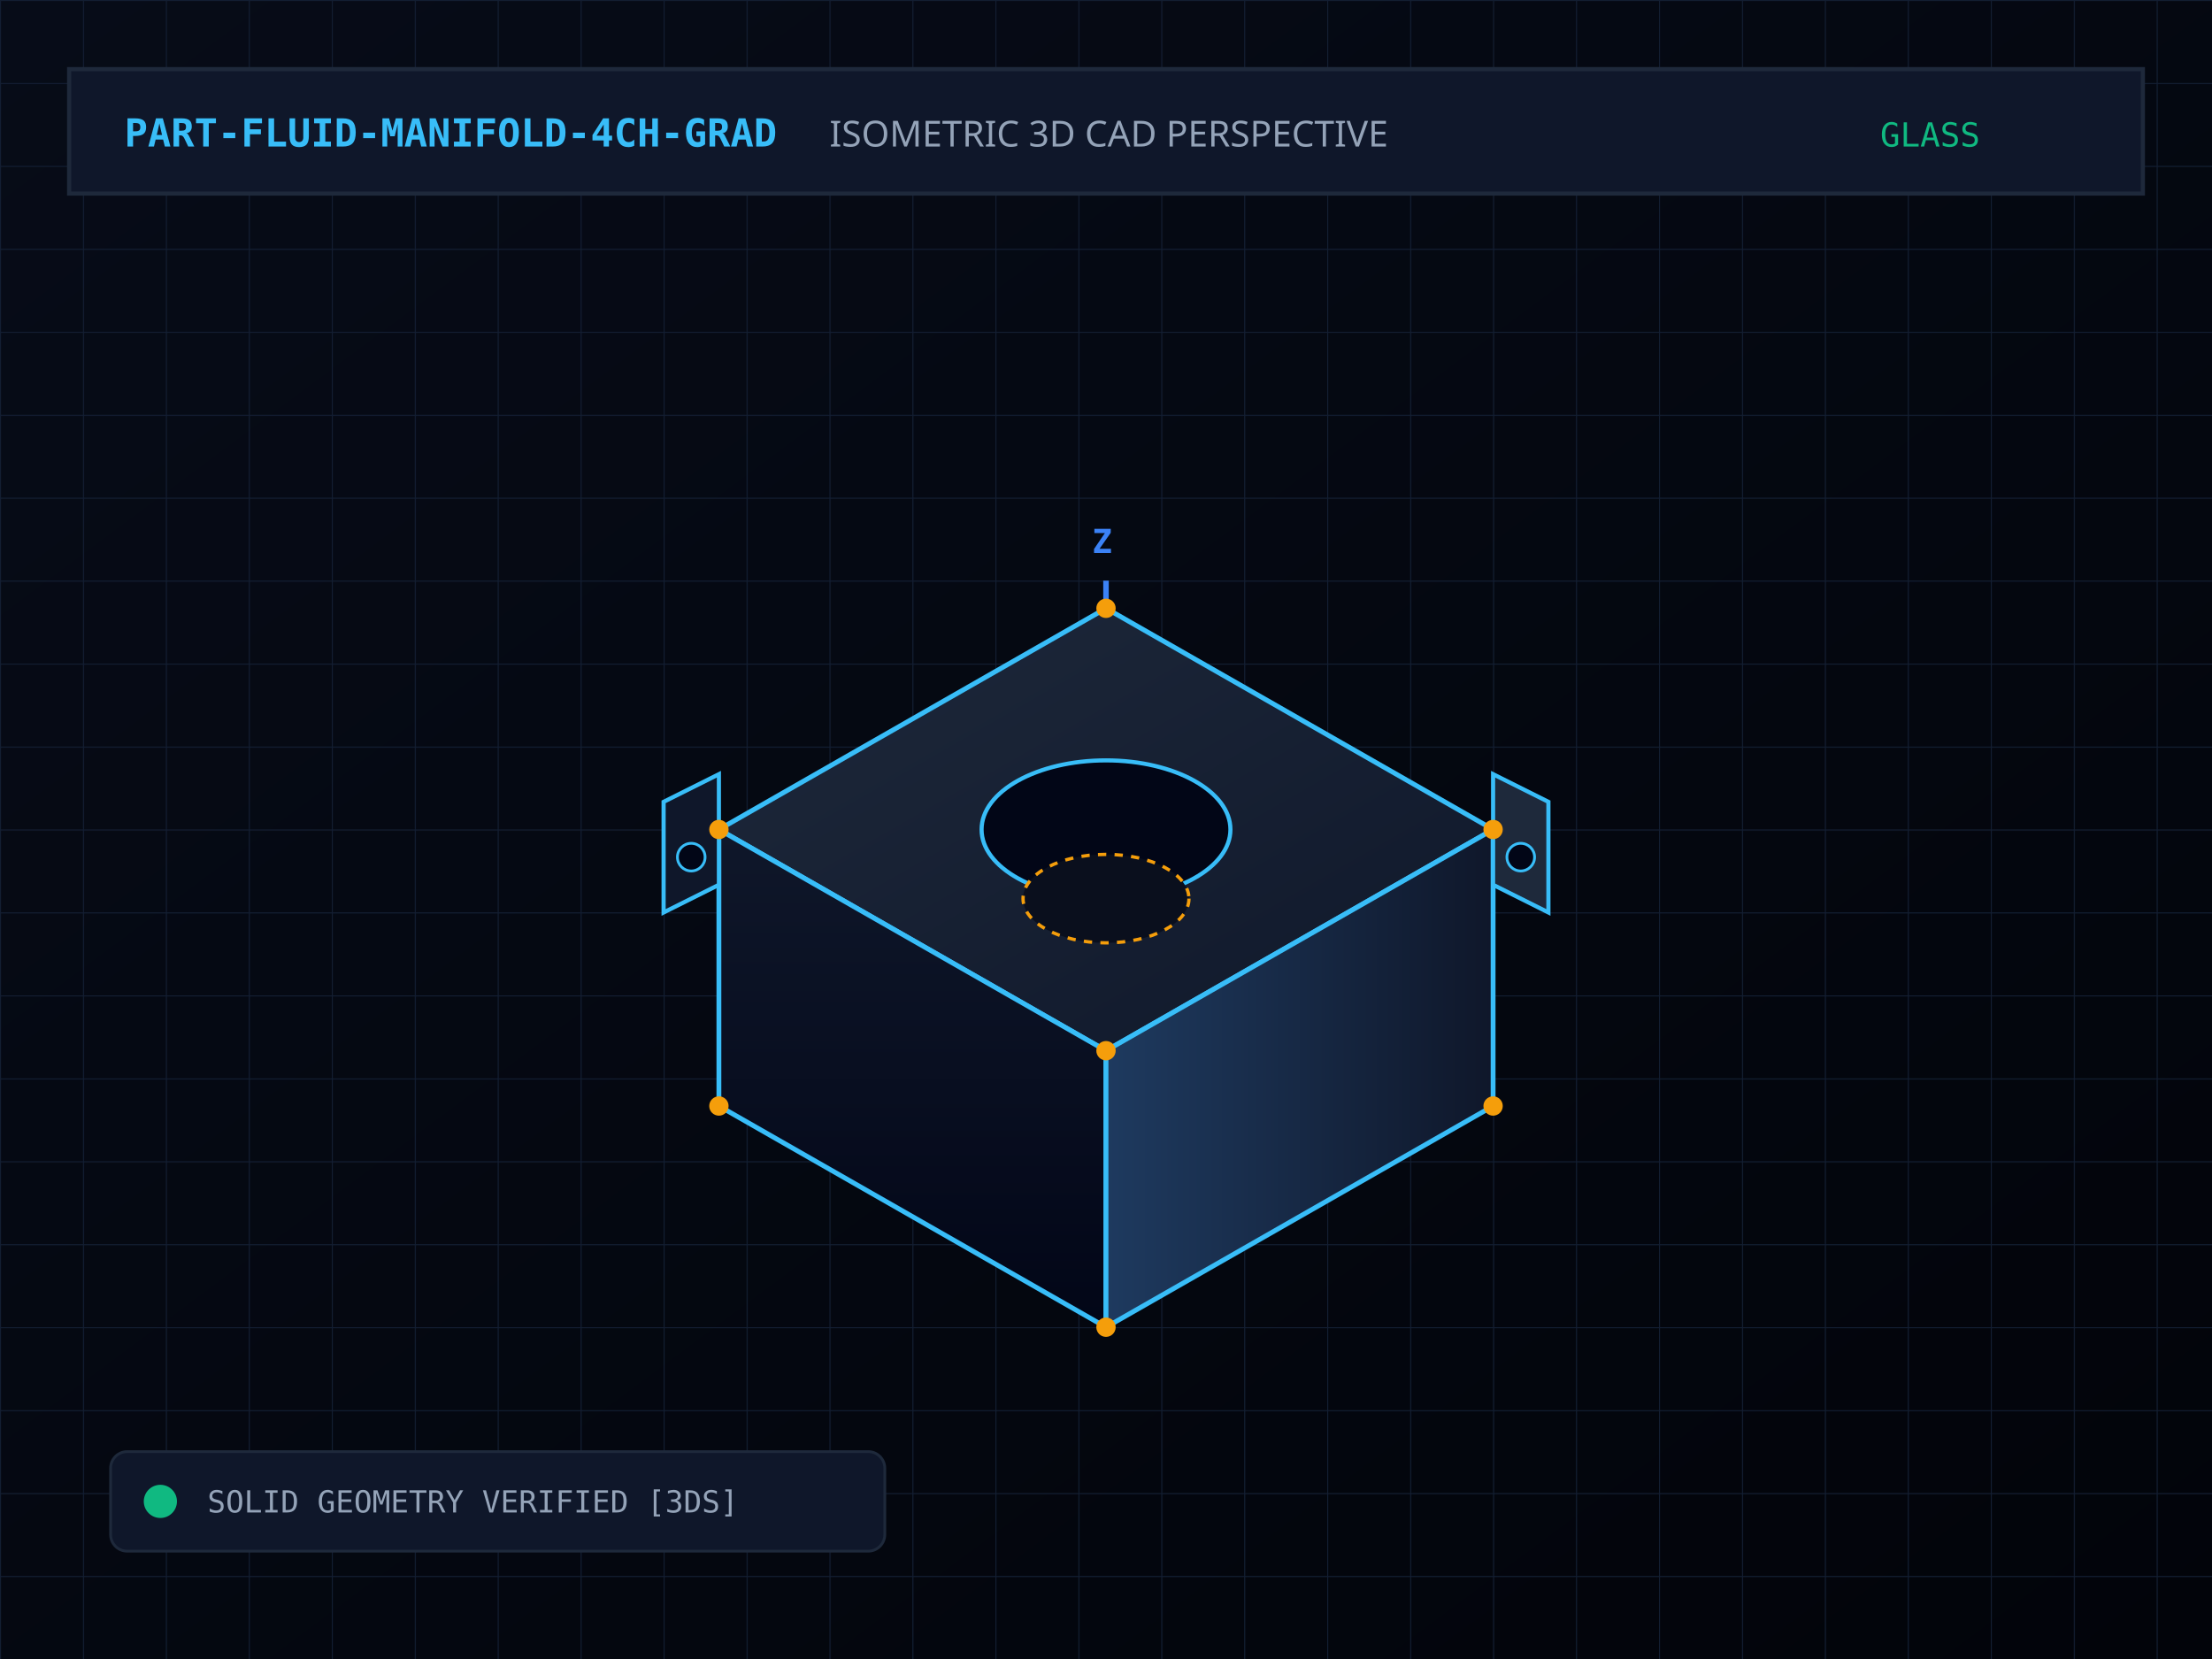
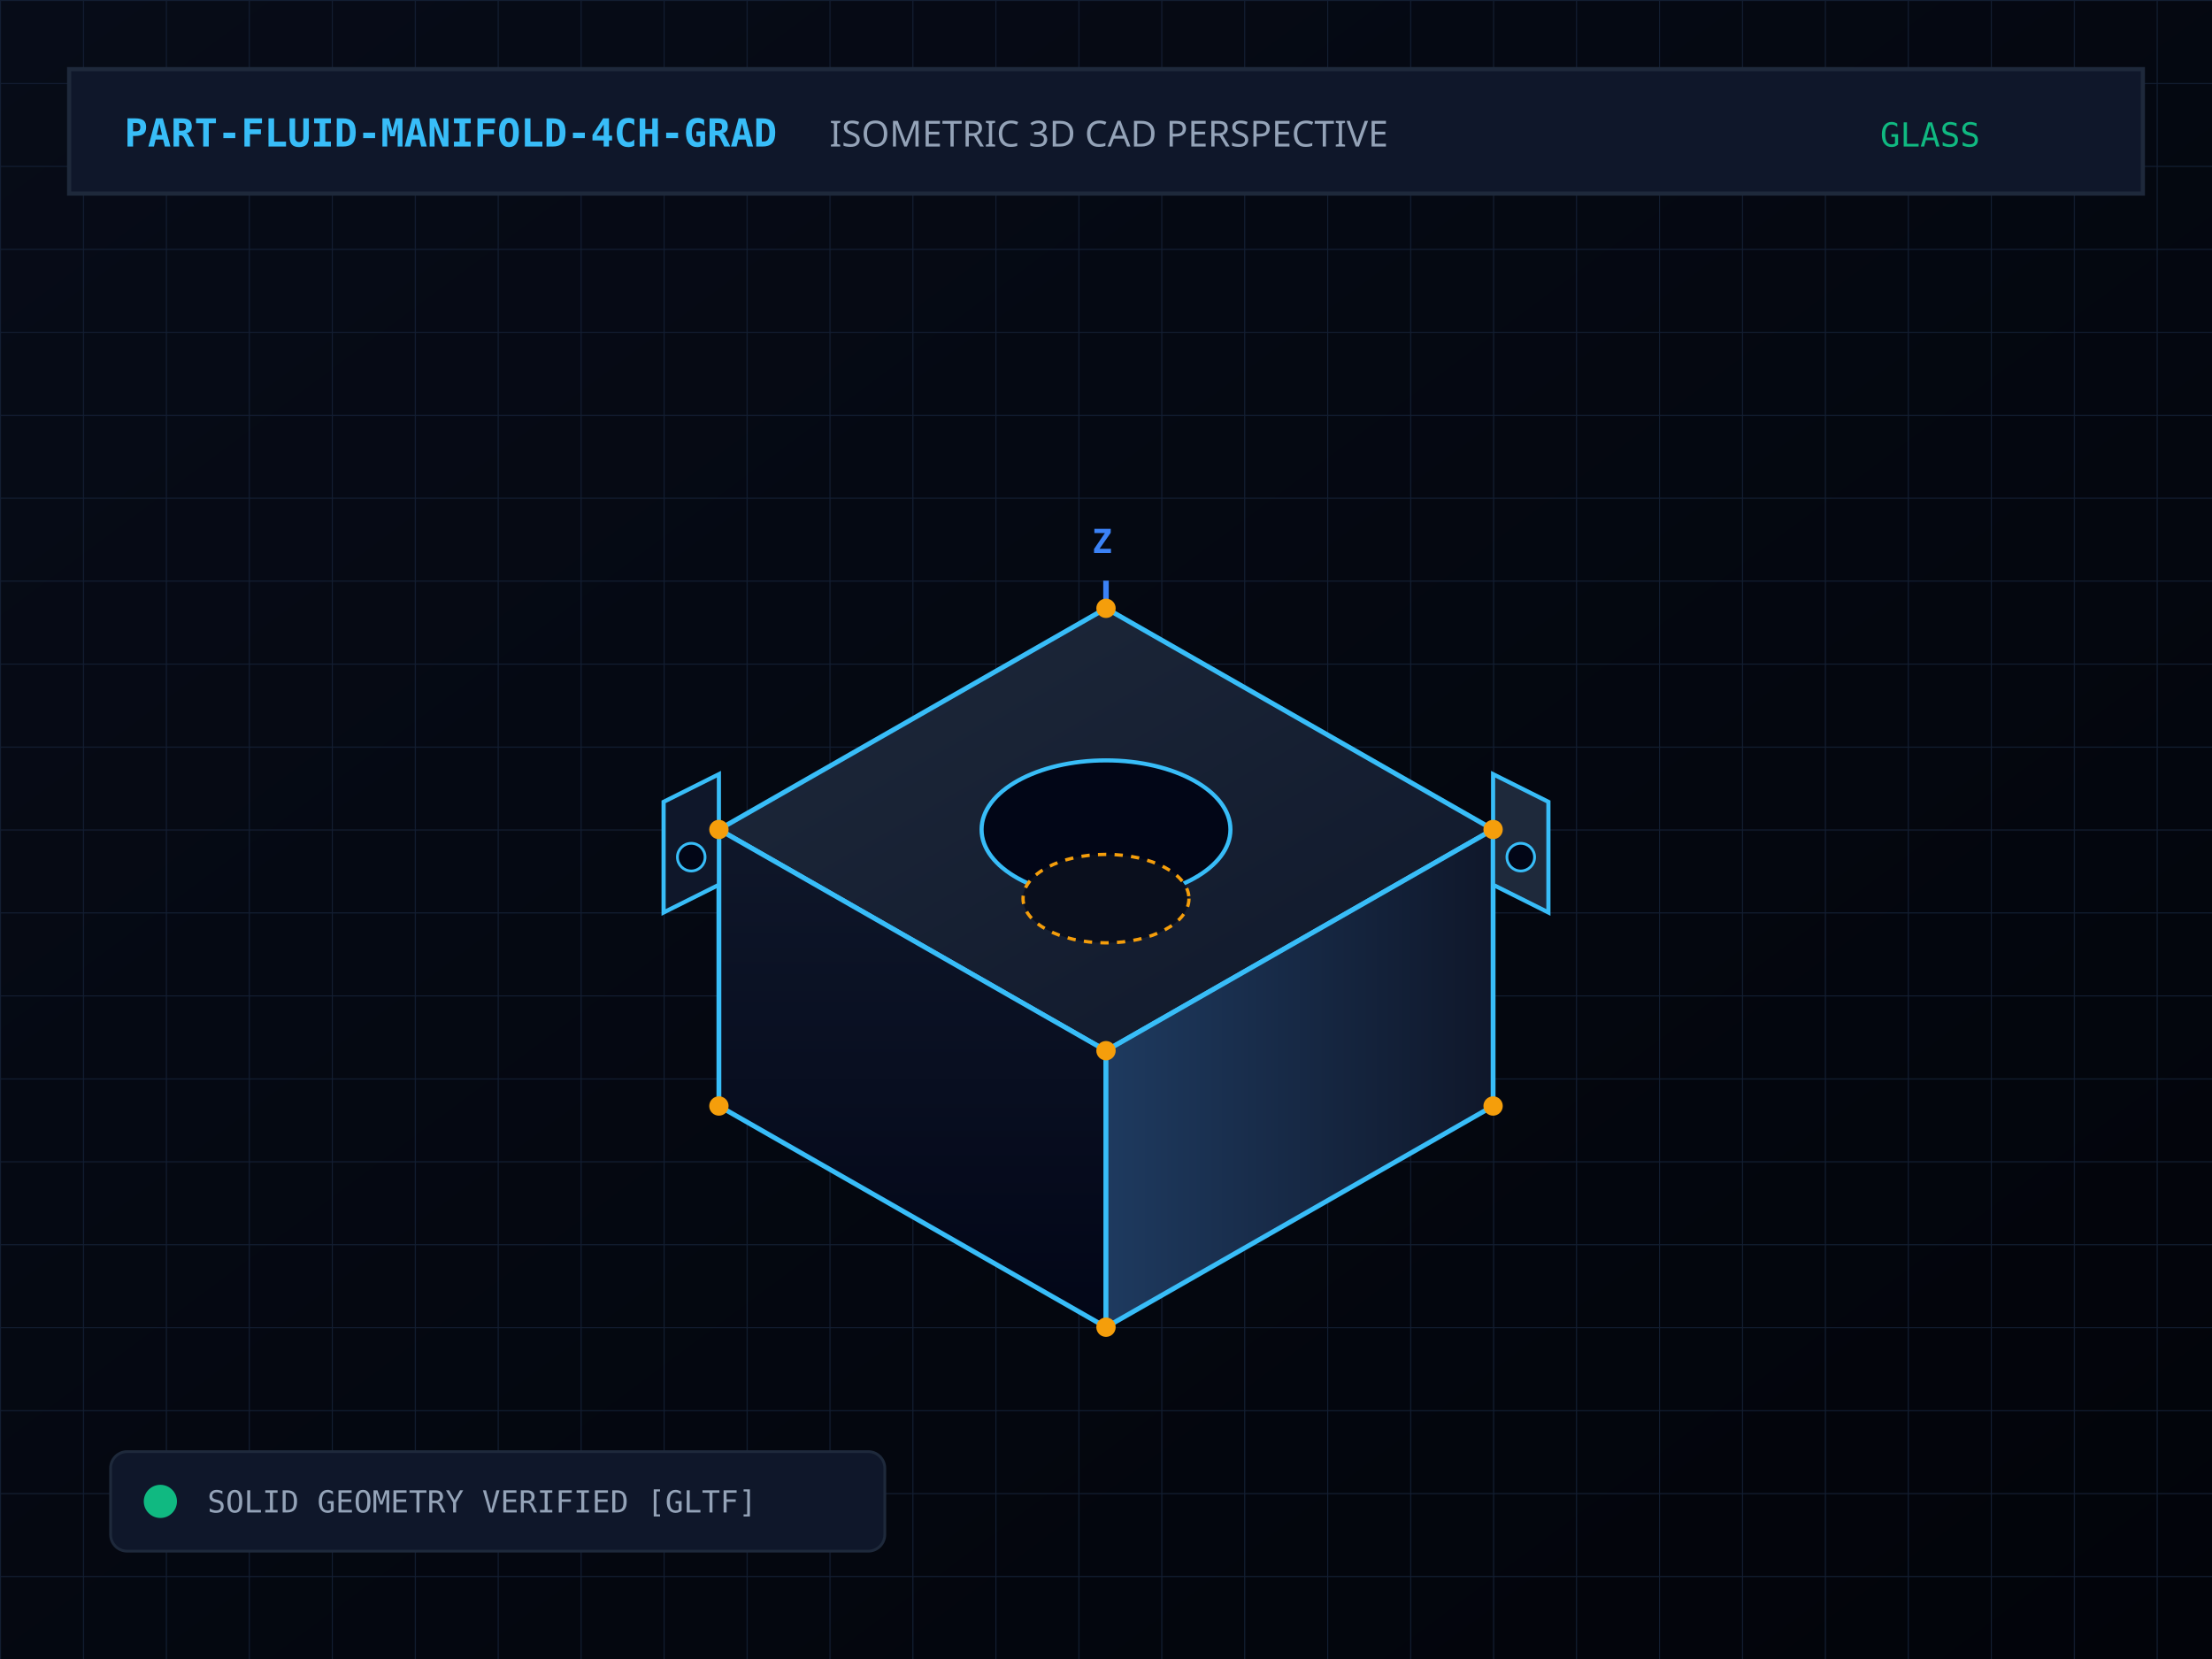
<svg xmlns="http://www.w3.org/2000/svg" viewBox="0 0 800 600" width="100%" height="100%">
  <defs>
    <linearGradient id="iso-bg" x1="0%" y1="0%" x2="100%" y2="100%">
      <stop offset="0%" stop-color="#070c18" />
      <stop offset="100%" stop-color="#02040a" />
    </linearGradient>
    <pattern id="iso-grid" width="30" height="30" patternUnits="userSpaceOnUse">
      <path d="M 30 0 L 0 0 0 30" fill="none" stroke="#131e32" stroke-width="0.75" />
    </pattern>
    <linearGradient id="face-top" x1="0%" y1="0%" x2="100%" y2="100%">
      <stop offset="0%" stop-color="#1e293b" />
      <stop offset="100%" stop-color="#0f172a" />
    </linearGradient>
    <linearGradient id="face-left" x1="0%" y1="0%" x2="0%" y2="100%">
      <stop offset="0%" stop-color="#0f172a" />
      <stop offset="100%" stop-color="#020617" />
    </linearGradient>
    <linearGradient id="face-right" x1="0%" y1="0%" x2="100%" y2="0%">
      <stop offset="0%" stop-color="#1e3a5f" />
      <stop offset="100%" stop-color="#0f172a" />
    </linearGradient>
  </defs>
  <rect width="100%" height="100%" fill="url(#iso-bg)" />
  <rect width="100%" height="100%" fill="url(#iso-grid)" />
  <rect x="25" y="25" width="750" height="45" fill="#0f172a" stroke="#1e293b" stroke-width="1.5" />
  <text x="45" y="53" font-family="monospace" font-size="14" font-weight="bold" fill="#38bdf8">PART-FLUID-MANIFOLD-4CH-GRAD</text>
  <text x="300" y="53" font-family="sans-serif" font-size="13" fill="#94a3b8">ISOMETRIC 3D CAD PERSPECTIVE</text>
  <text x="680" y="53" font-family="monospace" font-size="12" fill="#10b981">GLASS</text>
  <g transform="translate(400, 310)">
    <line x1="0" y1="0" x2="-90" y2="52" stroke="#ef4444" stroke-width="2" />
    <text x="-105" y="60" font-family="monospace" font-size="12" font-weight="bold" fill="#ef4444">X</text>
    <line x1="0" y1="0" x2="90" y2="52" stroke="#10b981" stroke-width="2" />
    <text x="100" y="60" font-family="monospace" font-size="12" font-weight="bold" fill="#10b981">Y</text>
    <line x1="0" y1="0" x2="0" y2="-100" stroke="#3b82f6" stroke-width="2" />
    <text x="-5" y="-110" font-family="monospace" font-size="12" font-weight="bold" fill="#3b82f6">Z</text>
    <polygon points="0,-90 140,-10 0,70 -140,-10" fill="url(#face-top)" stroke="#38bdf8" stroke-width="1.75" />
    <polygon points="-140,-10 0,70 0,170 -140,90" fill="url(#face-left)" stroke="#38bdf8" stroke-width="1.75" />
    <polygon points="0,70 140,-10 140,90 0,170" fill="url(#face-right)" stroke="#38bdf8" stroke-width="1.75" />
    <ellipse cx="0" cy="-10" rx="45" ry="25" fill="#020617" stroke="#38bdf8" stroke-width="1.5" />
    <ellipse cx="0" cy="15" rx="30" ry="16" fill="#0a0f1d" stroke="#f59e0b" stroke-width="1.2" stroke-dasharray="3,3" />
    <polygon points="-160,-20 -140,-30 -140,10 -160,20" fill="#0f172a" stroke="#38bdf8" stroke-width="1.5" />
    <circle cx="-150" cy="0" r="5" fill="#020617" stroke="#38bdf8" stroke-width="1" />
    <polygon points="140,-30 160,-20 160,20 140,10" fill="#1e293b" stroke="#38bdf8" stroke-width="1.5" />
    <circle cx="150" cy="0" r="5" fill="#020617" stroke="#38bdf8" stroke-width="1" />
    <circle cx="0" cy="70" r="3.5" fill="#f59e0b" />
    <circle cx="-140" cy="-10" r="3.5" fill="#f59e0b" />
    <circle cx="140" cy="-10" r="3.5" fill="#f59e0b" />
    <circle cx="0" cy="-90" r="3.5" fill="#f59e0b" />
    <circle cx="0" cy="170" r="3.5" fill="#f59e0b" />
    <circle cx="-140" cy="90" r="3.5" fill="#f59e0b" />
    <circle cx="140" cy="90" r="3.5" fill="#f59e0b" />
  </g>
  <rect x="40" y="525" width="280" height="36" rx="6" fill="#0f172a" stroke="#1e293b" stroke-width="1" />
  <circle cx="58" cy="543" r="6" fill="#10b981" />
-   <text x="75" y="547" font-family="monospace" font-size="11" fill="#94a3b8">SOLID GEOMETRY VERIFIED [3DS]</text>
+   <text x="75" y="547" font-family="monospace" font-size="11" fill="#94a3b8">SOLID GEOMETRY VERIFIED [GLTF]</text>
</svg>
